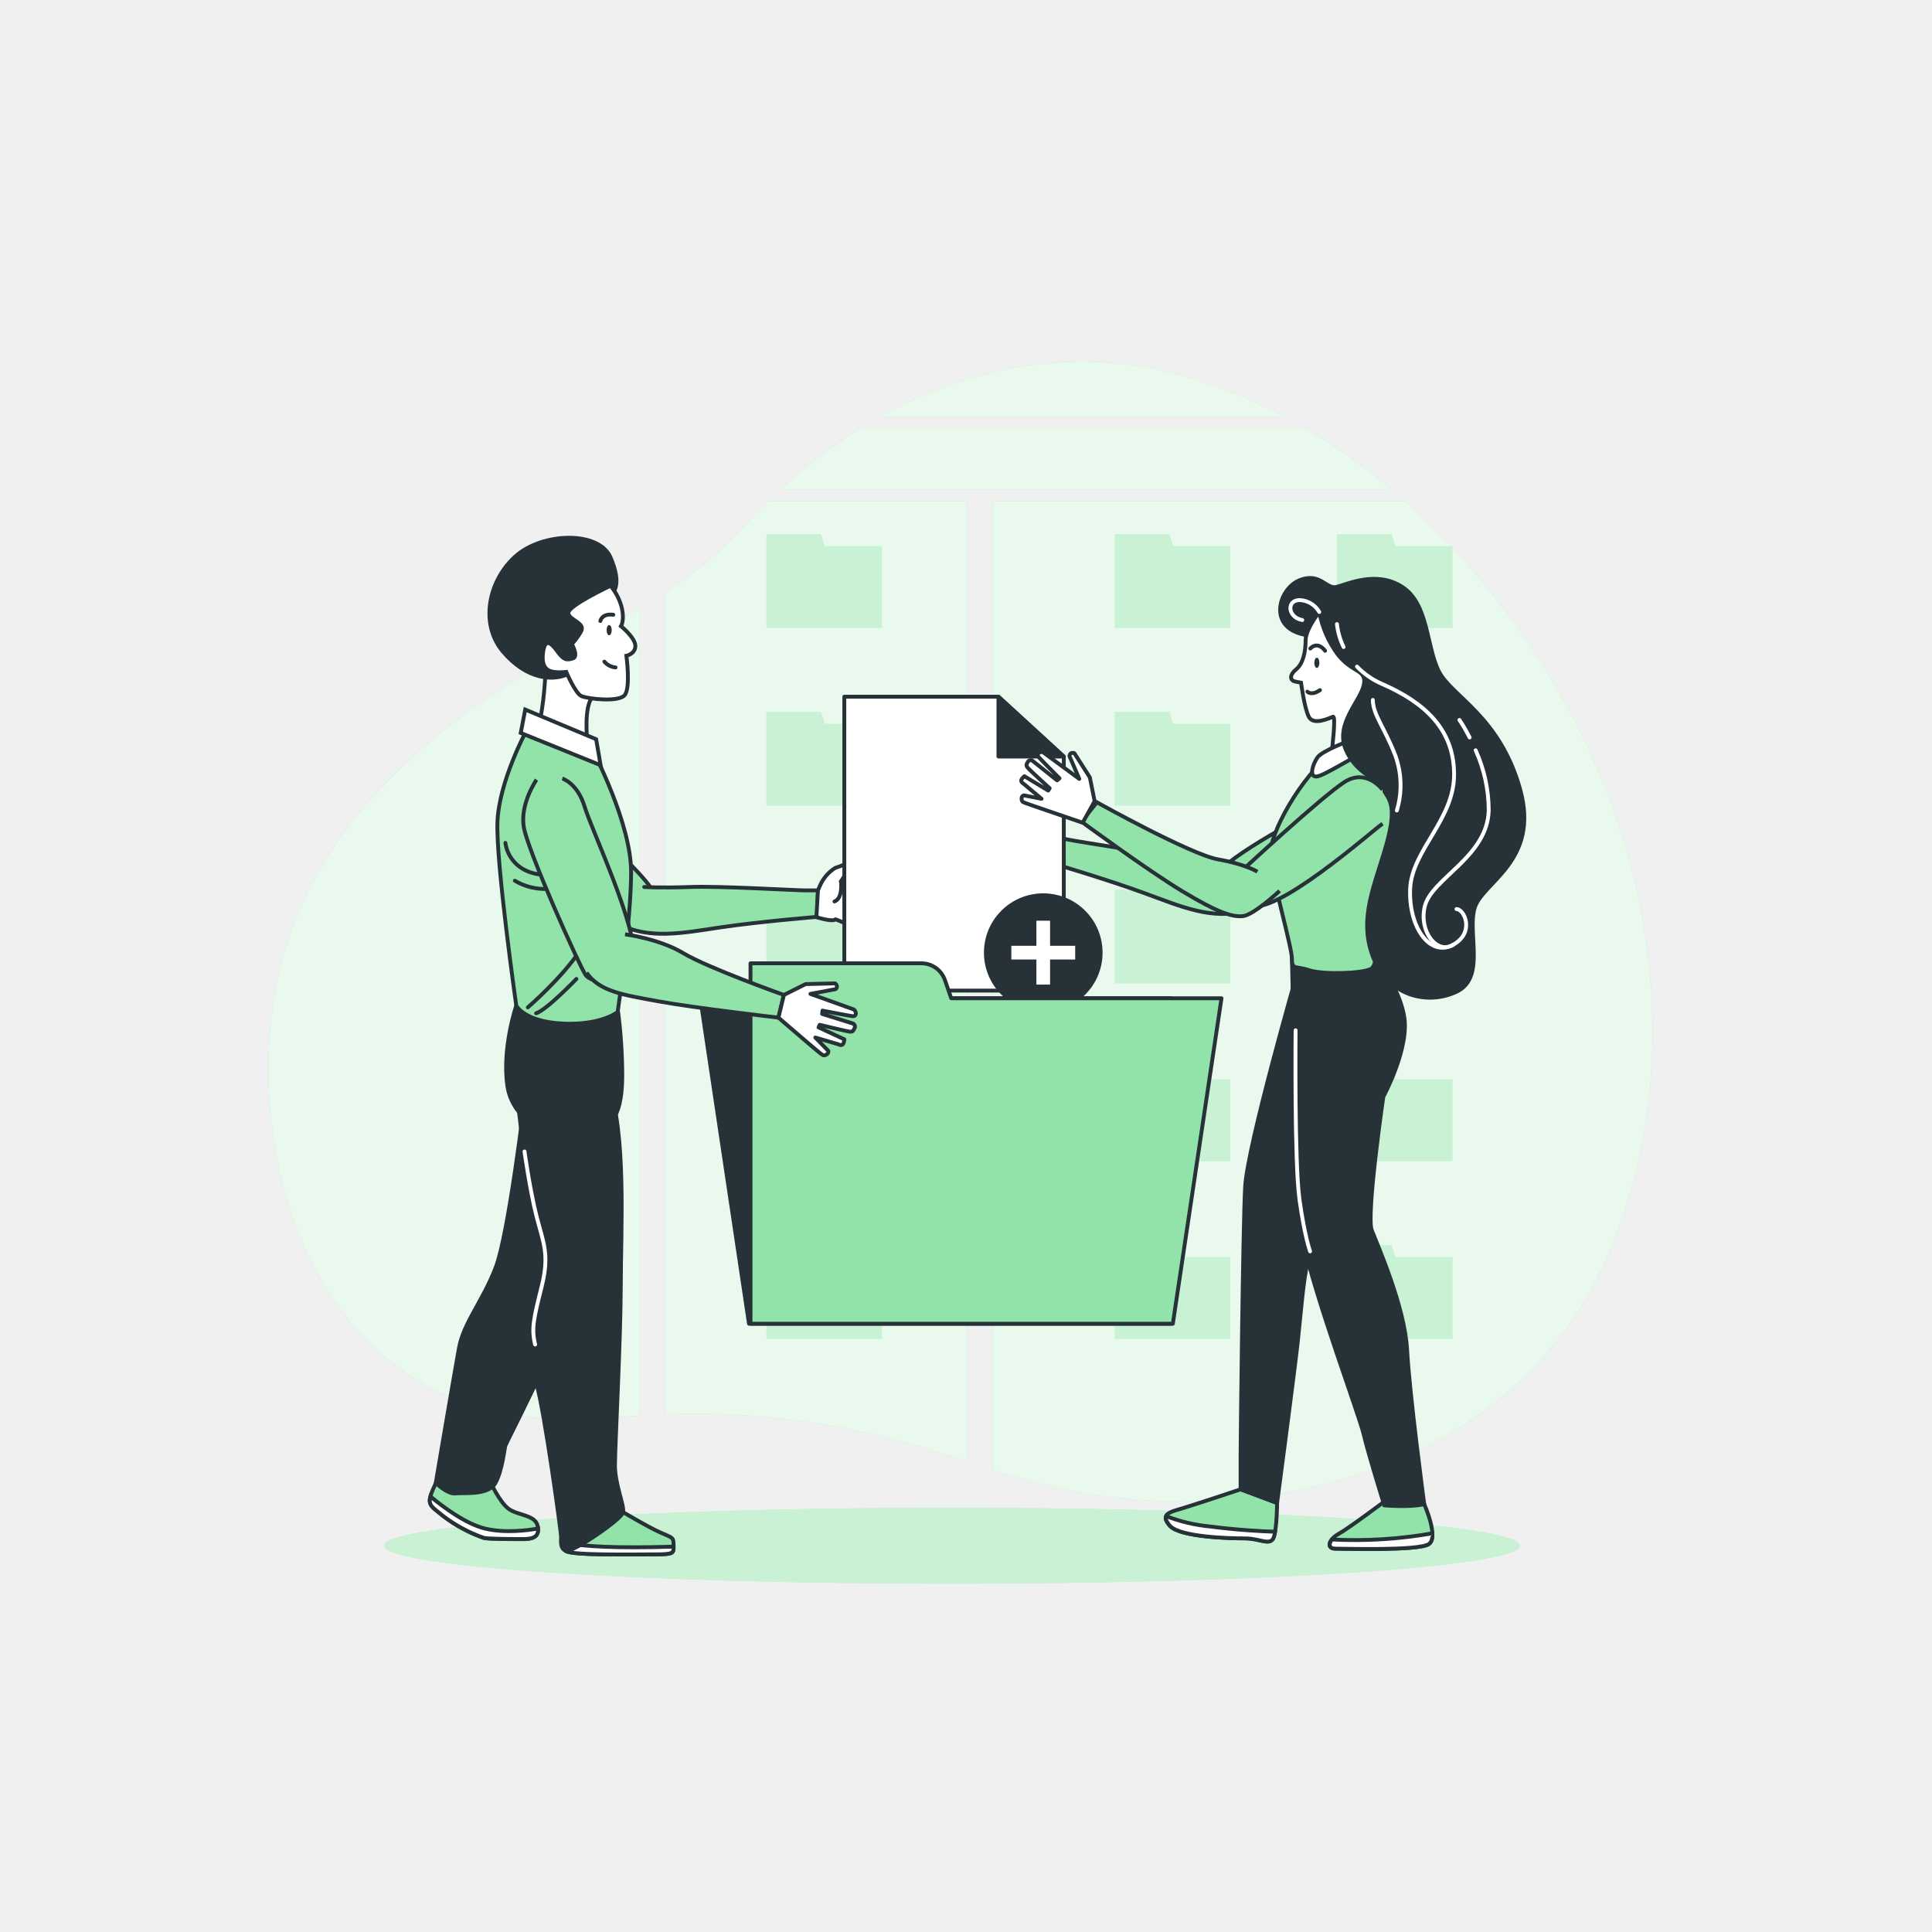
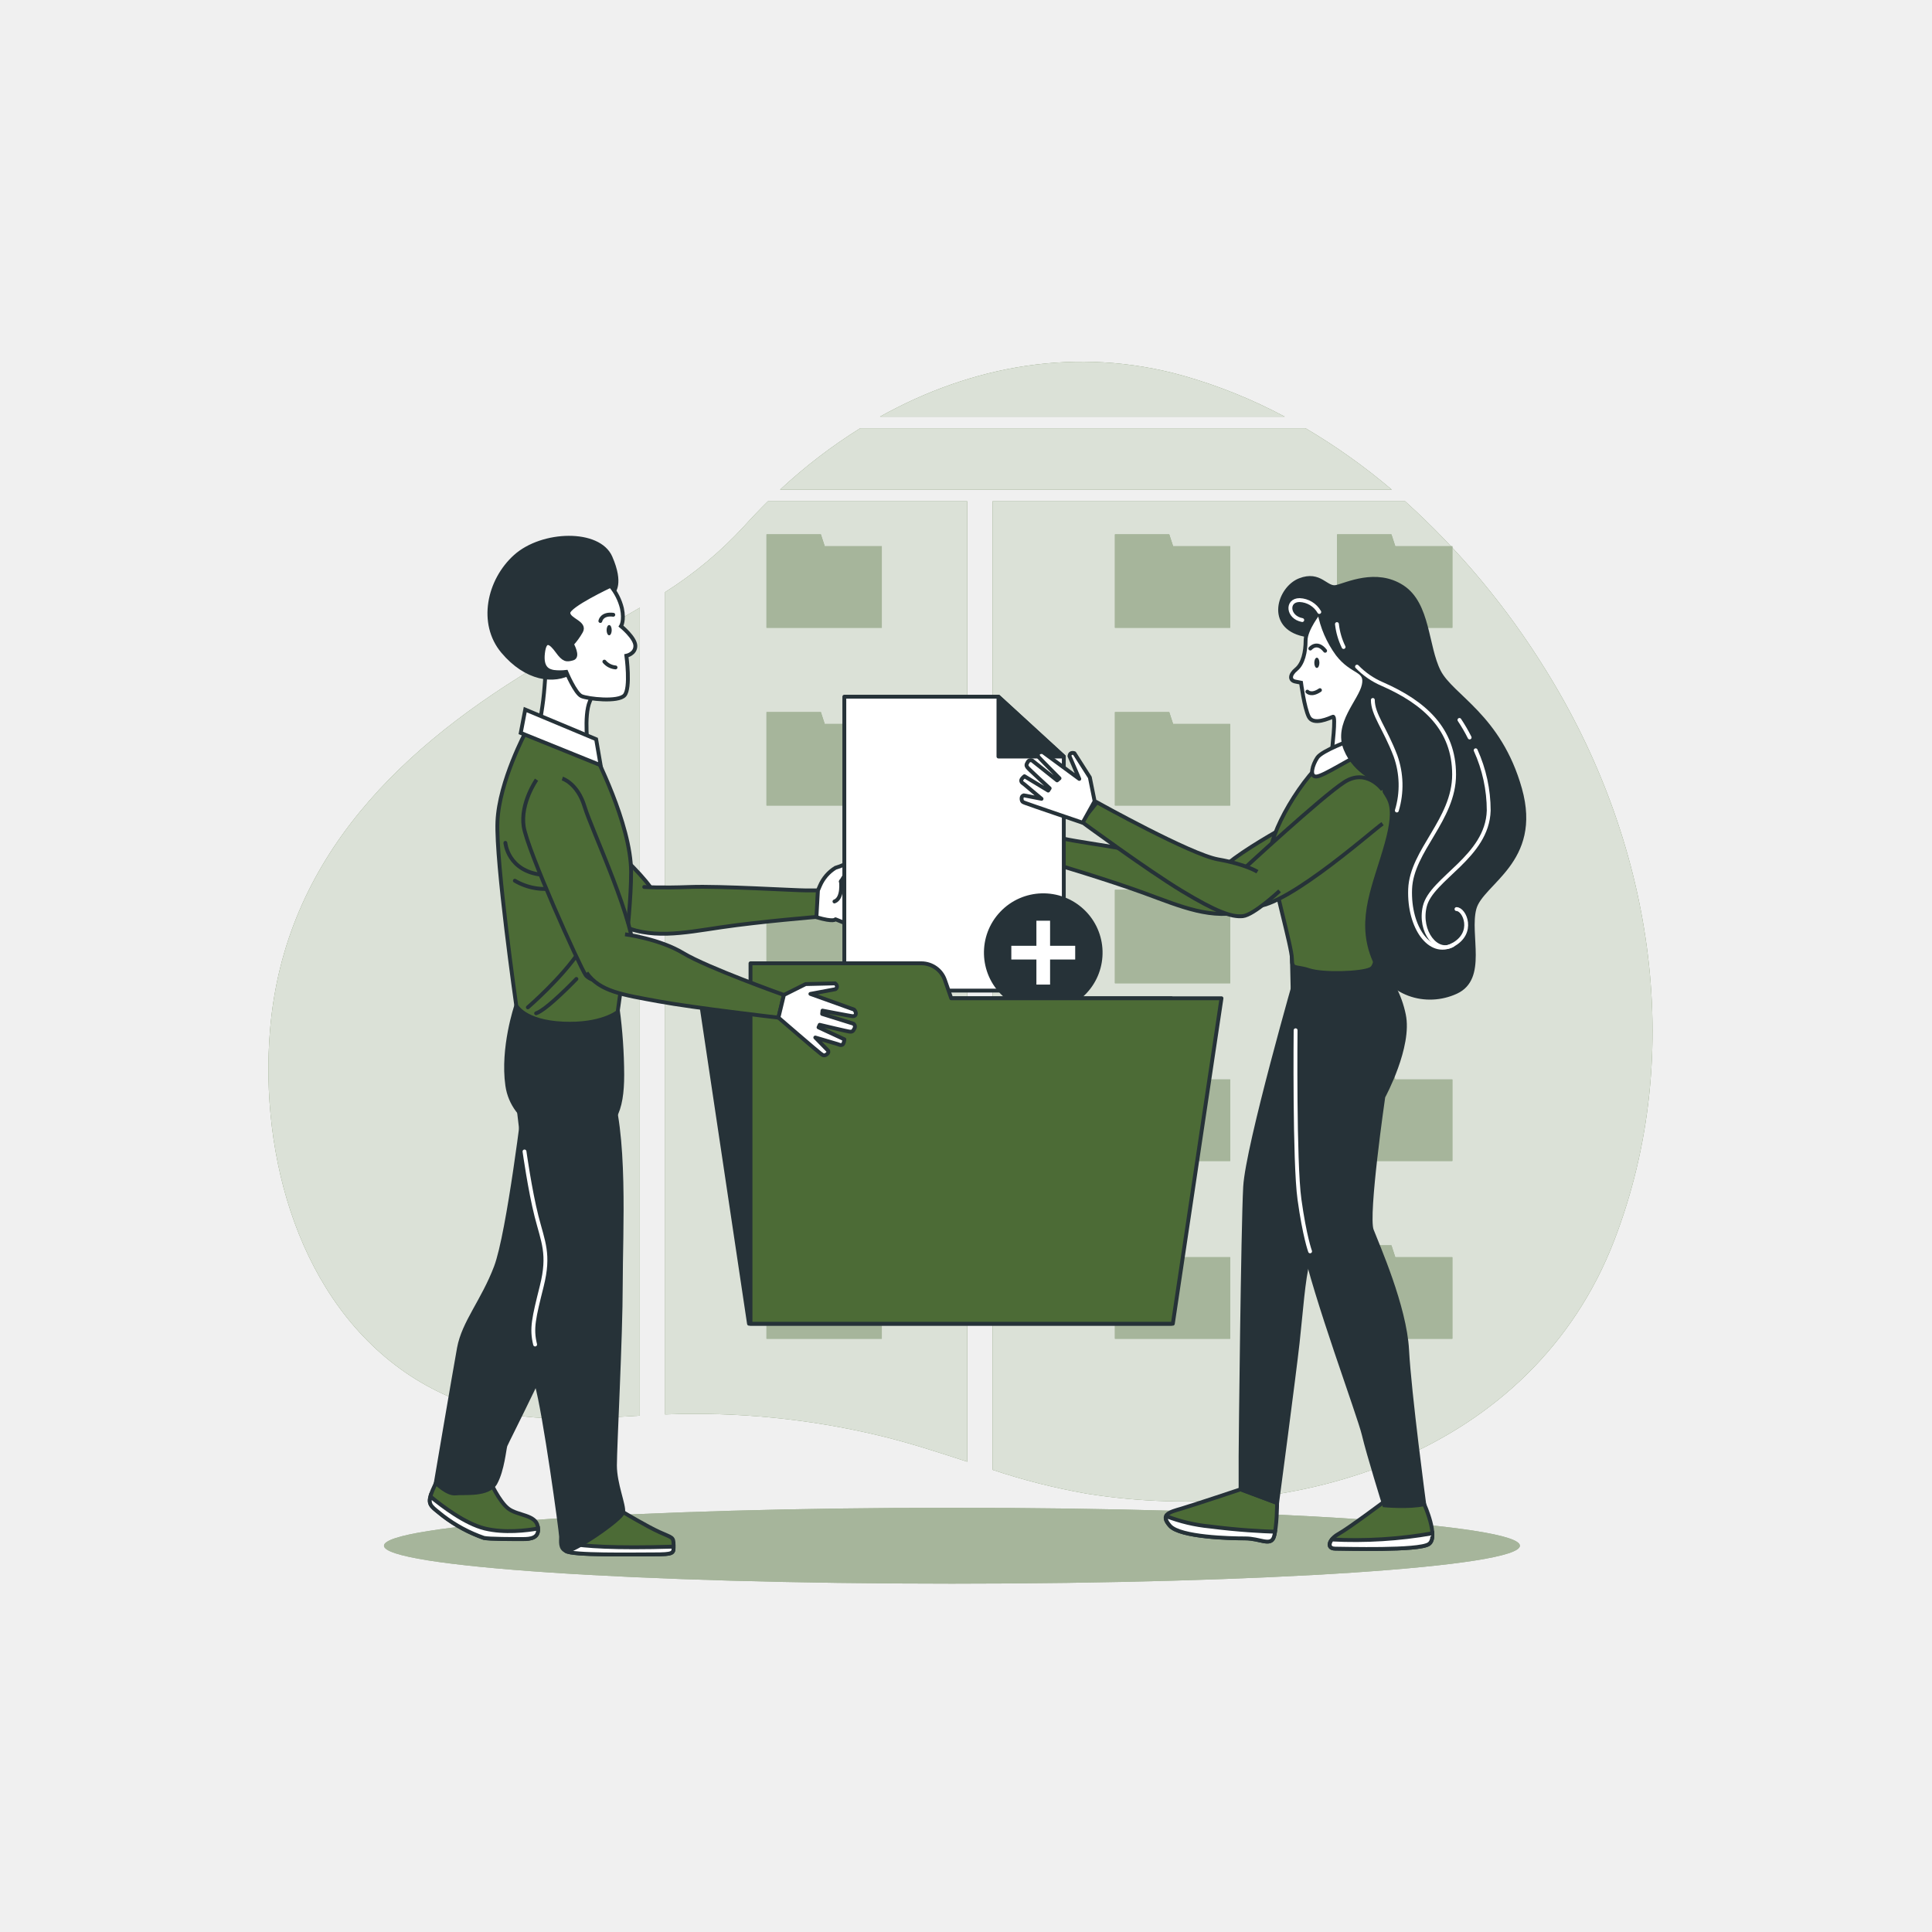
<svg xmlns="http://www.w3.org/2000/svg" viewBox="0 0 500 500">
  <g id="freepik--background-simple--inject-10">
-     <path d="M165.58,157.27c-8,4.74-16.23,9-24.29,13.76-37.11,21.72-67.65,50.84-71.4,95.45-2.74,32.66,7.55,70.66,36.28,89.56a66.57,66.57,0,0,0,23.32,9.57c11.72,2.39,24.13,1.45,36.09.76Z" style="fill:#92E3A9" />
-     <path d="M337.85,110.82H222.64a136.14,136.14,0,0,0-20.77,15.92H360.21A158.67,158.67,0,0,0,337.85,110.82Z" style="fill:#92E3A9" />
-     <path d="M332.46,107.82a132.19,132.19,0,0,0-26.25-10.59c-27.55-7.71-54.84-2.58-78.46,10.59Z" style="fill:#92E3A9" />
-     <path d="M400,173.34a201.26,201.26,0,0,0-36.35-43.6H256.87V380.39a167.92,167.92,0,0,0,24.42,6.18c54.44,8.72,115.35-10.67,136.47-65.54C436.69,271.86,427.28,217.12,400,173.34Z" style="fill:#92E3A9" />
-     <path d="M250.32,129.74H198.73q-3.19,3.15-6.22,6.5a101,101,0,0,1-20.38,17V366.05a204.43,204.43,0,0,1,55.5,5.5c7.69,1.84,15.19,4.3,22.69,6.74Z" style="fill:#92E3A9" />
+     <path d="M165.58,157.27c-8,4.74-16.23,9-24.29,13.76-37.11,21.72-67.65,50.84-71.4,95.45-2.74,32.66,7.55,70.66,36.28,89.56a66.57,66.57,0,0,0,23.32,9.57c11.72,2.39,24.13,1.45,36.09.76Z" style="fill:#4C6B36" />
+     <path d="M337.85,110.82H222.64a136.14,136.14,0,0,0-20.77,15.92H360.21A158.67,158.67,0,0,0,337.85,110.82Z" style="fill:#4C6B36" />
+     <path d="M332.46,107.82a132.19,132.19,0,0,0-26.25-10.59c-27.55-7.71-54.84-2.58-78.46,10.59Z" style="fill:#4C6B36" />
+     <path d="M400,173.34a201.26,201.26,0,0,0-36.35-43.6H256.87V380.39a167.92,167.92,0,0,0,24.42,6.18c54.44,8.72,115.35-10.67,136.47-65.54C436.69,271.86,427.28,217.12,400,173.34Z" style="fill:#4C6B36" />
+     <path d="M250.32,129.74H198.73q-3.19,3.15-6.22,6.5a101,101,0,0,1-20.38,17V366.05a204.43,204.43,0,0,1,55.5,5.5c7.69,1.84,15.19,4.3,22.69,6.74Z" style="fill:#4C6B36" />
    <g style="opacity:0.8">
      <path d="M165.58,157.27c-8,4.74-16.23,9-24.29,13.76-37.11,21.72-67.65,50.84-71.4,95.45-2.74,32.66,7.55,70.66,36.28,89.56a66.57,66.57,0,0,0,23.32,9.57c11.72,2.39,24.13,1.45,36.09.76Z" style="fill:#fff" />
      <path d="M337.85,110.82H222.64a136.14,136.14,0,0,0-20.77,15.92H360.21A158.67,158.67,0,0,0,337.85,110.82Z" style="fill:#fff" />
      <path d="M332.46,107.82a132.19,132.19,0,0,0-26.25-10.59c-27.55-7.71-54.84-2.58-78.46,10.59Z" style="fill:#fff" />
      <path d="M400,173.34a201.26,201.26,0,0,0-36.35-43.6H256.87V380.39a167.92,167.92,0,0,0,24.42,6.18c54.44,8.72,115.35-10.67,136.47-65.54C436.69,271.86,427.28,217.12,400,173.34Z" style="fill:#fff" />
      <path d="M250.32,129.74H198.73q-3.19,3.15-6.22,6.5a101,101,0,0,1-20.38,17V366.05a204.43,204.43,0,0,1,55.5,5.5c7.69,1.84,15.19,4.3,22.69,6.74Z" style="fill:#fff" />
    </g>
  </g>
  <g id="freepik--Shadow--inject-10">
-     <ellipse cx="246.36" cy="400.03" rx="146.99" ry="9.82" style="fill:#92E3A9" />
+     <ellipse cx="246.36" cy="400.03" rx="146.99" ry="9.82" style="fill:#4C6B36" />
    <ellipse cx="246.36" cy="400.03" rx="146.99" ry="9.82" style="fill:#fff;opacity:0.5" />
  </g>
  <g id="freepik--Folders--inject-10">
-     <polygon points="212.44 138.29 198.37 138.29 198.37 141.36 198.37 159.39 198.37 162.46 228.21 162.46 228.21 141.36 213.44 141.36 212.44 138.29" style="fill:#92E3A9" />
-     <polygon points="212.44 184.29 198.37 184.29 198.37 187.36 198.37 205.39 198.37 208.46 228.21 208.46 228.21 187.36 213.44 187.36 212.44 184.29" style="fill:#92E3A9" />
-     <polygon points="212.44 230.29 198.37 230.29 198.37 233.36 198.37 251.39 198.37 254.46 228.21 254.46 228.21 233.36 213.44 233.36 212.44 230.29" style="fill:#92E3A9" />
-     <polygon points="212.44 276.29 198.37 276.29 198.37 279.36 198.37 297.39 198.37 300.46 228.21 300.46 228.21 279.36 213.44 279.36 212.44 276.29" style="fill:#92E3A9" />
-     <polygon points="212.44 322.29 198.37 322.29 198.37 325.36 198.37 343.39 198.37 346.46 228.21 346.46 228.21 325.36 213.44 325.36 212.44 322.29" style="fill:#92E3A9" />
-     <polygon points="302.6 138.29 288.54 138.29 288.54 141.36 288.54 159.39 288.54 162.46 318.37 162.46 318.37 141.36 303.6 141.36 302.6 138.29" style="fill:#92E3A9" />
-     <polygon points="361.1 141.36 360.1 138.29 346.04 138.29 346.04 141.36 346.04 159.39 346.04 162.46 375.87 162.46 375.87 141.36 361.1 141.36" style="fill:#92E3A9" />
-     <polygon points="302.6 184.29 288.54 184.29 288.54 187.36 288.54 205.39 288.54 208.46 318.37 208.46 318.37 187.36 303.6 187.36 302.6 184.29" style="fill:#92E3A9" />
-     <polygon points="360.1 230.29 346.04 230.29 346.04 233.36 346.04 251.39 346.04 254.46 375.87 254.46 375.87 233.36 361.1 233.36 360.1 230.29" style="fill:#92E3A9" />
-     <polygon points="360.1 184.29 346.04 184.29 346.04 187.36 346.04 205.39 346.04 208.46 375.87 208.46 375.87 187.36 361.1 187.36 360.1 184.29" style="fill:#92E3A9" />
-     <polygon points="302.6 230.29 288.54 230.29 288.54 233.36 288.54 251.39 288.54 254.46 318.37 254.46 318.37 233.36 303.6 233.36 302.6 230.29" style="fill:#92E3A9" />
-     <polygon points="302.6 276.29 288.54 276.29 288.54 279.36 288.54 297.39 288.54 300.46 318.37 300.46 318.37 279.36 303.6 279.36 302.6 276.29" style="fill:#92E3A9" />
-     <polygon points="360.1 276.29 346.04 276.29 346.04 279.36 346.04 297.39 346.04 300.46 375.87 300.46 375.87 279.36 361.1 279.36 360.1 276.29" style="fill:#92E3A9" />
-     <polygon points="302.6 322.29 288.54 322.29 288.54 325.36 288.54 343.39 288.54 346.46 318.37 346.46 318.37 325.36 303.6 325.36 302.6 322.29" style="fill:#92E3A9" />
-     <polygon points="360.1 322.29 346.04 322.29 346.04 325.36 346.04 343.39 346.04 346.46 375.87 346.46 375.87 325.36 361.1 325.36 360.1 322.29" style="fill:#92E3A9" />
+     <polygon points="212.44 138.29 198.37 138.29 198.37 141.36 198.37 159.39 198.37 162.46 228.21 162.46 228.21 141.36 213.44 141.36 212.44 138.29" style="fill:#4C6B36" />
+     <polygon points="212.44 184.29 198.37 184.29 198.37 187.36 198.37 205.39 198.37 208.46 228.21 208.46 228.21 187.36 213.44 187.36 212.44 184.29" style="fill:#4C6B36" />
+     <polygon points="212.44 230.29 198.37 230.29 198.37 233.36 198.37 251.39 198.37 254.46 228.21 254.46 228.21 233.36 213.44 233.36 212.44 230.29" style="fill:#4C6B36" />
+     <polygon points="212.44 276.29 198.37 276.29 198.37 279.36 198.37 297.39 198.37 300.46 228.21 300.46 228.21 279.36 213.44 279.36 212.44 276.29" style="fill:#4C6B36" />
+     <polygon points="212.44 322.29 198.37 322.29 198.37 325.36 198.37 343.39 198.37 346.46 228.21 346.46 228.21 325.36 213.44 325.36 212.44 322.29" style="fill:#4C6B36" />
+     <polygon points="302.6 138.29 288.54 138.29 288.54 141.36 288.54 159.39 288.54 162.46 318.37 162.46 318.37 141.36 303.6 141.36 302.6 138.29" style="fill:#4C6B36" />
+     <polygon points="361.1 141.36 360.1 138.29 346.04 138.29 346.04 141.36 346.04 159.39 346.04 162.46 375.87 162.46 375.87 141.36 361.1 141.36" style="fill:#4C6B36" />
+     <polygon points="302.6 184.29 288.54 184.29 288.54 187.36 288.54 205.39 288.54 208.46 318.37 208.46 318.37 187.36 303.6 187.36 302.6 184.29" style="fill:#4C6B36" />
+     <polygon points="360.1 230.29 346.04 230.29 346.04 233.36 346.04 251.39 346.04 254.46 375.87 254.46 375.87 233.36 361.1 233.36 360.1 230.29" style="fill:#4C6B36" />
+     <polygon points="360.1 184.29 346.04 184.29 346.04 187.36 346.04 205.39 346.04 208.46 375.87 208.46 375.87 187.36 361.1 187.36 360.1 184.29" style="fill:#4C6B36" />
+     <polygon points="302.6 230.29 288.54 230.29 288.54 233.36 288.54 251.39 288.54 254.46 318.37 254.46 318.37 233.36 303.6 233.36 302.6 230.29" style="fill:#4C6B36" />
+     <polygon points="302.6 276.29 288.54 276.29 288.54 279.36 288.54 297.39 288.54 300.46 318.37 300.46 318.37 279.36 303.6 279.36 302.6 276.29" style="fill:#4C6B36" />
+     <polygon points="360.1 276.29 346.04 276.29 346.04 279.36 346.04 297.39 346.04 300.46 375.87 300.46 375.87 279.36 361.1 279.36 360.1 276.29" style="fill:#4C6B36" />
+     <polygon points="302.6 322.29 288.54 322.29 288.54 325.36 288.54 343.39 288.54 346.46 318.37 346.46 318.37 325.36 303.6 325.36 302.6 322.29" style="fill:#4C6B36" />
+     <polygon points="360.1 322.29 346.04 322.29 346.04 325.36 346.04 343.39 346.04 346.46 375.87 346.46 375.87 325.36 361.1 325.36 360.1 322.29" style="fill:#4C6B36" />
    <g style="opacity:0.5">
      <polygon points="212.44 138.29 198.37 138.29 198.37 141.36 198.37 159.39 198.37 162.46 228.21 162.46 228.21 141.36 213.44 141.36 212.44 138.29" style="fill:#fff" />
      <polygon points="212.44 184.29 198.37 184.29 198.37 187.36 198.37 205.39 198.37 208.46 228.21 208.46 228.21 187.36 213.44 187.36 212.44 184.29" style="fill:#fff" />
      <polygon points="212.44 230.29 198.37 230.29 198.37 233.36 198.37 251.39 198.37 254.46 228.21 254.46 228.21 233.36 213.44 233.36 212.44 230.29" style="fill:#fff" />
      <polygon points="212.44 276.29 198.37 276.29 198.37 279.36 198.37 297.39 198.37 300.46 228.21 300.46 228.21 279.36 213.44 279.36 212.44 276.29" style="fill:#fff" />
      <polygon points="212.44 322.29 198.37 322.29 198.37 325.36 198.37 343.39 198.37 346.46 228.21 346.46 228.21 325.36 213.44 325.36 212.44 322.29" style="fill:#fff" />
      <polygon points="302.6 138.29 288.54 138.29 288.54 141.36 288.54 159.39 288.54 162.46 318.37 162.46 318.37 141.36 303.6 141.36 302.6 138.29" style="fill:#fff" />
      <polygon points="361.1 141.36 360.1 138.29 346.04 138.29 346.04 141.36 346.04 159.39 346.04 162.46 375.87 162.46 375.87 141.36 361.1 141.36" style="fill:#fff" />
      <polygon points="302.6 184.29 288.54 184.29 288.54 187.36 288.54 205.39 288.54 208.46 318.37 208.46 318.37 187.36 303.6 187.36 302.6 184.29" style="fill:#fff" />
      <polygon points="360.1 230.29 346.04 230.29 346.04 233.36 346.04 251.39 346.04 254.46 375.87 254.46 375.87 233.36 361.1 233.36 360.1 230.29" style="fill:#fff" />
      <polygon points="360.1 184.29 346.04 184.29 346.04 187.36 346.04 205.39 346.04 208.46 375.87 208.46 375.87 187.36 361.1 187.36 360.1 184.29" style="fill:#fff" />
      <polygon points="302.6 230.29 288.54 230.29 288.54 233.36 288.54 251.39 288.54 254.46 318.37 254.46 318.37 233.36 303.6 233.36 302.6 230.29" style="fill:#fff" />
      <polygon points="302.6 276.29 288.54 276.29 288.54 279.36 288.54 297.39 288.54 300.46 318.37 300.46 318.37 279.36 303.6 279.36 302.6 276.29" style="fill:#fff" />
      <polygon points="360.1 276.29 346.04 276.29 346.04 279.36 346.04 297.39 346.04 300.46 375.87 300.46 375.87 279.36 361.1 279.36 360.1 276.29" style="fill:#fff" />
      <polygon points="302.6 322.29 288.54 322.29 288.54 325.36 288.54 343.39 288.54 346.46 318.37 346.46 318.37 325.36 303.6 325.36 302.6 322.29" style="fill:#fff" />
      <polygon points="360.1 322.29 346.04 322.29 346.04 325.36 346.04 343.39 346.04 346.46 375.87 346.46 375.87 325.36 361.1 325.36 360.1 322.29" style="fill:#fff" />
    </g>
  </g>
  <g id="freepik--Characters--inject-10">
-     <path d="M133.47,207.05s-.9,6.17,2.08,10.39,24.72,21.9,26.66,22.92,10.28-1.16,7.76-7.9-20.83-21-24.5-24.86-7.09-3.3-7.09-3.3" style="fill:#92E3A9;stroke:#263238;stroke-miterlimit:10" />
-     <path d="M166.72,229.55s4.17.29,11.91,0,27.1.89,30.08.89h3l-.29,6.85s-14.6,1.19-24.72,2.68-18.46,3.28-26.8-.89" style="fill:#92E3A9;stroke:#263238;stroke-linecap:round;stroke-linejoin:round" />
+     <path d="M133.47,207.05s-.9,6.17,2.08,10.39,24.72,21.9,26.66,22.92,10.28-1.16,7.76-7.9-20.83-21-24.5-24.86-7.09-3.3-7.09-3.3" style="fill:#4C6B36;stroke:#263238;stroke-miterlimit:10" />
+     <path d="M166.72,229.55s4.17.29,11.91,0,27.1.89,30.08.89h3l-.29,6.85s-14.6,1.19-24.72,2.68-18.46,3.28-26.8-.89" style="fill:#4C6B36;stroke:#263238;stroke-linecap:round;stroke-linejoin:round" />
    <path d="M211.68,230.44l.52-1.21a10.14,10.14,0,0,1,4-4.64h0a17.76,17.76,0,0,0,4.45-2l.25-.15s1.86.54.77,2a2.89,2.89,0,0,1-2.56,1.32l-1.49,2.38,10.25.83s1.48.59.29,1.48-7,.67-7,.67l7.39,1.3s.84.84.48,1.55-8.11-.24-8.11-.24l6.56,1.79a1.5,1.5,0,0,1,.47,1.79c-.23.6-1.66.36-2.26.12s-4.89-.95-4.89-.95l4.77,2.62a1.76,1.76,0,0,1-1,1.31,4,4,0,0,1-2.15,0l-6.2-2.5s-.33.83-4.93-.54Z" style="fill:#fff;stroke:#263238;stroke-linecap:round;stroke-linejoin:round" />
    <path d="M217.64,228.06s.59,4.4-1.68,5.24" style="fill:#fff;stroke:#263238;stroke-linecap:round;stroke-linejoin:round" />
-     <path d="M355,209.75s-.38,6.22-4.16,9.75-28.66,16.39-30.77,17-9.83-3.23-6-9.31,24.68-16.3,29.06-19.35,7.61-1.79,7.61-1.79" style="fill:#92E3A9;stroke:#263238;stroke-miterlimit:10" />
-     <path d="M317.82,225s-4.14-.56-11.66-2.43-26.71-4.65-29.63-5.26l-2.91-.61-1.11,6.77s14,4.14,23.65,7.67,17.41,7,26.42,4.59" style="fill:#92E3A9;stroke:#263238;stroke-linecap:round;stroke-linejoin:round" />
+     <path d="M355,209.75s-.38,6.22-4.16,9.75-28.66,16.39-30.77,17-9.83-3.23-6-9.31,24.68-16.3,29.06-19.35,7.61-1.79,7.61-1.79" style="fill:#4C6B36;stroke:#263238;stroke-miterlimit:10" />
+     <path d="M317.82,225s-4.14-.56-11.66-2.43-26.71-4.65-29.63-5.26l-2.91-.61-1.11,6.77s14,4.14,23.65,7.67,17.41,7,26.42,4.59" style="fill:#4C6B36;stroke:#263238;stroke-linecap:round;stroke-linejoin:round" />
    <path d="M273.62,216.69l-.26-1.29a10.15,10.15,0,0,0-3-5.36h0a18.11,18.11,0,0,1-3.95-2.9l-.2-.2s-1.94.15-1.15,1.76a2.86,2.86,0,0,0,2.23,1.81l1,2.64-10.2-1.28s-1.58.28-.59,1.39,6.69,2.07,6.69,2.07l-7.5-.22s-1,.64-.79,1.42,8,1.42,8,1.42l-6.78.41a1.51,1.51,0,0,0-.84,1.65c.12.64,1.57.69,2.2.58s5,.07,5,.07l-5.21,1.59a1.78,1.78,0,0,0,.67,1.48,4,4,0,0,0,2.1.44l6.58-1.19s.16.88,4.94.48Z" style="fill:#fff;stroke:#263238;stroke-linecap:round;stroke-linejoin:round" />
    <path d="M268.27,213.15s-1.47,4.19.57,5.47" style="fill:#fff;stroke:#263238;stroke-linecap:round;stroke-linejoin:round" />
    <polygon points="275.31 256.37 218.51 256.37 218.51 180.3 258.4 180.3 275.31 195.79 275.31 256.37" style="fill:#fff;stroke:#263238;stroke-linecap:round;stroke-linejoin:round" />
    <polygon points="258.4 180.3 258.4 195.79 275.31 195.79 258.4 180.3" style="fill:#263238;stroke:#263238;stroke-linecap:round;stroke-linejoin:round" />
    <circle cx="269.99" cy="246.55" r="15.35" transform="translate(-94.64 273.44) rotate(-46.62)" style="fill:#263238" />
    <polygon points="278.26 244.77 271.76 244.77 271.76 238.28 268.22 238.28 268.22 244.77 261.73 244.77 261.73 248.32 268.22 248.32 268.22 254.81 271.76 254.81 271.76 248.32 278.26 248.32 278.26 244.77" style="fill:#fff" />
    <polygon points="303.13 342.58 193.84 342.58 181.24 258.35 303.13 258.35 303.13 342.58" style="fill:#263238;stroke:#263238;stroke-linecap:round;stroke-linejoin:round" />
-     <path d="M246.18,258.35l-1.64-4.72a6.45,6.45,0,0,0-6.09-4.33H194.23v93.28h109.3l12.59-84.23Z" style="fill:#92E3A9;stroke:#263238;stroke-linecap:round;stroke-linejoin:round" />
-     <path d="M126.74,383.18s2.43,5.45,4.85,7.27,7,1.52,7.58,4.55-1.82,3.33-3.94,3.33-8.79,0-10-.3a37.92,37.92,0,0,1-10.61-5.76c-3.63-3-4.54-2.73-1.81-8.49S126.74,383.18,126.74,383.18Z" style="fill:#92E3A9;stroke:#263238;stroke-miterlimit:10" />
+     <path d="M246.18,258.35l-1.64-4.72a6.45,6.45,0,0,0-6.09-4.33H194.23v93.28h109.3l12.59-84.23Z" style="fill:#4C6B36;stroke:#263238;stroke-linecap:round;stroke-linejoin:round" />
+     <path d="M126.74,383.18s2.43,5.45,4.85,7.27,7,1.52,7.58,4.55-1.82,3.33-3.94,3.33-8.79,0-10-.3a37.92,37.92,0,0,1-10.61-5.76c-3.63-3-4.54-2.73-1.81-8.49S126.74,383.18,126.74,383.18Z" style="fill:#4C6B36;stroke:#263238;stroke-miterlimit:10" />
    <path d="M139.25,395.58c-2.94.52-8.7,1.23-13.77,0s-11.06-5.79-14.09-8.29c-.63,2.36.56,2.79,3.23,5A37.92,37.92,0,0,0,125.23,398c1.21.3,7.88.3,10,.3S139.44,398.06,139.25,395.58Z" style="fill:#fff;stroke:#263238;stroke-miterlimit:10" />
    <path d="M135.83,284.2s-4.16,34.9-7.49,43.69-8.35,14.35-9.56,21-6,34.88-6,34.88,3,3,5.15,2.73,8.48.61,10.3-2.73,2.27-8.74,2.57-9.65,13-25.48,16.07-35.18,12.79-49.76,12.49-54.61" style="fill:#263238;stroke:#263238;stroke-miterlimit:10" />
    <path d="M133.61,260.26s-3.71,10.91-2.32,20.66,12.31,14.63,20,13.23,9.75-6.73,9.75-16A132.54,132.54,0,0,0,159.85,261,39.63,39.63,0,0,1,133.61,260.26Z" style="fill:#263238;stroke:#263238;stroke-miterlimit:10" />
-     <path d="M136.17,189.22s-7,13-7.43,23.44,4.87,47.6,4.87,47.6,2.09,4.18,12.08,4.64,14.16-3,14.16-3,3.48-23.68,3.48-36.22-9.75-31.11-9.75-31.11Z" style="fill:#92E3A9;stroke:#263238;stroke-miterlimit:10" />
+     <path d="M136.17,189.22s-7,13-7.43,23.44,4.87,47.6,4.87,47.6,2.09,4.18,12.08,4.64,14.16-3,14.16-3,3.48-23.68,3.48-36.22-9.75-31.11-9.75-31.11Z" style="fill:#4C6B36;stroke:#263238;stroke-miterlimit:10" />
    <path d="M130.79,218.13s.61,7.35,9.5,8.27" style="fill:none;stroke:#263238;stroke-linecap:round;stroke-linejoin:round" />
    <path d="M133.24,227.93A15.35,15.35,0,0,0,144,229.77" style="fill:none;stroke:#263238;stroke-linecap:round;stroke-linejoin:round" />
    <path d="M136.61,260.7s8.88-7.65,13.48-14.7" style="fill:none;stroke:#263238;stroke-linecap:round;stroke-linejoin:round" />
    <path d="M149.17,253.35s-7.66,8-10.42,8.89" style="fill:none;stroke:#263238;stroke-linecap:round;stroke-linejoin:round" />
    <path d="M141.27,172s-.23,6.5-.92,10.91-.93,6.27-.93,6.27l12.77,4.87s-1.17-8.82.46-12.54a22.69,22.69,0,0,0,1.86-6.26s-4.18-10.22-8.59-10.92S141.27,172,141.27,172Z" style="fill:#fff;stroke:#263238;stroke-miterlimit:10" />
    <path d="M158.69,153.23s2.32-2.09-.7-9-17.64-6.5-24.61-.24-9.29,17.42-3.25,24.61,13.23,8.13,17.88,5.34,5.1-8.12,5.1-10.21-1.62-7.2.7-8.59A16.22,16.22,0,0,1,158.69,153.23Z" style="fill:#263238;stroke:#263238;stroke-miterlimit:10" />
    <polygon points="134.77 189.68 155.44 198.04 154.28 191.31 135.93 183.64 134.77 189.68" style="fill:#fff;stroke:#263238;stroke-miterlimit:10" />
-     <path d="M161.29,391.36s6.06,3.64,9.39,5.15,3.64,1.21,3.64,3.33.3,2.43-5.16,2.43-21.21.3-22.72-.91S159.17,390.45,161.29,391.36Z" style="fill:#92E3A9;stroke:#263238;stroke-miterlimit:10" />
+     <path d="M161.29,391.36s6.06,3.64,9.39,5.15,3.64,1.21,3.64,3.33.3,2.43-5.16,2.43-21.21.3-22.72-.91S159.17,390.45,161.29,391.36Z" style="fill:#4C6B36;stroke:#263238;stroke-miterlimit:10" />
    <path d="M169.16,402.27c5.11,0,5.17-.27,5.16-2-15.53.47-23.1-.12-26.78-.8-1,.93-1.45,1.65-1.1,1.93C148,402.57,163.71,402.27,169.16,402.27Z" style="fill:#fff;stroke:#263238;stroke-miterlimit:10" />
    <path d="M158,151.6s-10.91,5.11-10.91,7,4.64,2.55,3.25,4.88A18.32,18.32,0,0,1,148,166.7s1.85,3.25.23,3.71-2.32.46-4-1.86-3.25-3.48-3.71.47,1.39,4.64,2.78,4.87a13.76,13.76,0,0,0,3.25,0s2.33,5.57,3.95,6.27,9.52,1.63,11.14-.23.47-10.22.47-10.22,2.32-.46,2.32-2.55-3.71-5.11-3.71-5.11.92-1.39.23-4.64A14.3,14.3,0,0,0,158,151.6Z" style="fill:#fff;stroke:#263238;stroke-miterlimit:10" />
    <path d="M158.31,163.08c0,.73-.29,1.33-.66,1.33s-.66-.6-.66-1.33.29-1.32.66-1.32S158.31,162.35,158.31,163.08Z" style="fill:#263238" />
    <path d="M155.37,160.71s.34-2,3.35-1.61" style="fill:none;stroke:#263238;stroke-linecap:round;stroke-linejoin:round" />
    <path d="M159.3,172.73a4.26,4.26,0,0,1-2.89-1.5" style="fill:none;stroke:#263238;stroke-linecap:round;stroke-linejoin:round" />
    <path d="M134,284.8s2.12,20.91,4.84,30,2.73,13,1.82,20.91-3.94,15.15-1.82,22.42,6.37,38.38,6.37,39.59-.31,3,1.21,3.64,14.54-8.18,14.85-10-2.12-7.27-2.12-12.12,1.51-33.23,1.51-46.86,1.52-39.7-3.33-51.82" style="fill:#263238;stroke:#263238;stroke-miterlimit:10" />
    <path d="M135.74,298s1.43,10.17,3.12,16.8,3.42,9.74,1.36,18-2.76,11-1.73,15.16" style="fill:none;stroke:#fff;stroke-linecap:round;stroke-linejoin:round" />
-     <path d="M321.06,385.44s-12.4,4.14-15.35,5-5.61,1.48-2.95,4.43,15.65,3.25,19.48,3.25,6.5,2.06,7.38-.3.89-8.86.89-8.86Z" style="fill:#92E3A9;stroke:#263238;stroke-miterlimit:10" />
+     <path d="M321.06,385.44s-12.4,4.14-15.35,5-5.61,1.48-2.95,4.43,15.65,3.25,19.48,3.25,6.5,2.06,7.38-.3.89-8.86.89-8.86Z" style="fill:#4C6B36;stroke:#263238;stroke-miterlimit:10" />
    <path d="M330,396.41c-3.3-.1-9.53-.41-16.9-1.36a42.46,42.46,0,0,1-11.3-2.68c-.27.59,0,1.38,1,2.52,2.66,2.95,15.65,3.25,19.48,3.25s6.5,2.06,7.38-.3A8,8,0,0,0,330,396.41Z" style="fill:#fff;stroke:#263238;stroke-miterlimit:10" />
-     <path d="M358.55,388.39s-9.45,7.09-12.1,8.56-3.25,3.84-.89,3.84,21.55.59,24.21-1.18-1.18-10.33-1.18-10.33S361.5,388.39,358.55,388.39Z" style="fill:#92E3A9;stroke:#263238;stroke-miterlimit:10" />
+     <path d="M358.55,388.39s-9.45,7.09-12.1,8.56-3.25,3.84-.89,3.84,21.55.59,24.21-1.18-1.18-10.33-1.18-10.33S361.5,388.39,358.55,388.39Z" style="fill:#4C6B36;stroke:#263238;stroke-miterlimit:10" />
    <path d="M369.77,399.61c.75-.5,1-1.55.92-2.79a115.76,115.76,0,0,1-26,1.6c-.94,1.21-.75,2.37.91,2.37C347.92,400.79,367.11,401.38,369.77,399.61Z" style="fill:#fff;stroke:#263238;stroke-miterlimit:10" />
    <path d="M335.82,251.37s-13,45.16-13.58,55.79-1.18,67.07-1.18,69.72v8.56l9.45,3.54s4.43-33.41,5.31-41.38,1.48-16.83,2.66-21,3.54-21,4.43-24.5,2.95-18.3,2.36-35.13S337.89,247.23,335.82,251.37Z" style="fill:#263238;stroke:#263238;stroke-miterlimit:10" />
    <path d="M334.35,248.12s.29,13.28.59,26.27-.59,32.77,2.36,46.94,14.46,44.93,15.64,49.94,5.32,18.31,5.32,18.31,6.49.59,10.33-.3c0,0-3.84-28.69-4.43-39.91s-7.68-27.16-9.15-31S358,283.84,358,283.84s7.08-13,5.31-21.26a26.75,26.75,0,0,0-6.79-13S338.77,252,334.35,248.12Z" style="fill:#263238;stroke:#263238;stroke-miterlimit:10" />
    <path d="M335.3,266.63s-.34,34.12,1,43.77,2.75,13.45,2.75,13.45" style="fill:none;stroke:#fff;stroke-linecap:round;stroke-linejoin:round" />
-     <path d="M355.89,192s-3.54-2.65-11.21,3-16.53,20.95-15.94,26.86,5.61,23.32,5.61,26.27.88,1.77,4.42,2.95,13.58.89,15.94-.29,1.18-8.86,1.77-15.35,4.43-19.19,4.14-28.34S357.07,193.21,355.89,192Z" style="fill:#92E3A9;stroke:#263238;stroke-miterlimit:10" />
+     <path d="M355.89,192s-3.54-2.65-11.21,3-16.53,20.95-15.94,26.86,5.61,23.32,5.61,26.27.88,1.77,4.42,2.95,13.58.89,15.94-.29,1.18-8.86,1.77-15.35,4.43-19.19,4.14-28.34S357.07,193.21,355.89,192Z" style="fill:#4C6B36;stroke:#263238;stroke-miterlimit:10" />
    <path d="M341.43,158.38s-3.54,4.43-3.54,7.38-.66,6-2.43,7.45-1.71,2.88-.23,3.18l1.48.29s.83,6.44,2,8.81,5.37.34,6.25,0-.29,8.56-.29,9.45,8.85-.3,10-.3.59-10.63,1.77-13.87,5-7.38.3-14.47S344.09,153.36,341.43,158.38Z" style="fill:#fff;stroke:#263238;stroke-miterlimit:10" />
    <path d="M340.14,171.54c0,.73.29,1.32.66,1.32s.66-.59.66-1.32-.29-1.33-.66-1.33S340.14,170.81,340.14,171.54Z" style="fill:#263238" />
    <path d="M338.34,179s1,1.15,3.26-.39" style="fill:none;stroke:#263238;stroke-linecap:round;stroke-linejoin:round" />
    <path d="M339.11,167.84s1.72-2.11,3.83.58" style="fill:none;stroke:#263238;stroke-linecap:round;stroke-linejoin:round" />
    <path d="M349.81,191.48s-7.66,2.75-8.89,4.59-2.14,4.9-.3,4.9,9.79-5.35,11.94-5.82S352.56,188.72,349.81,191.48Z" style="fill:#fff;stroke:#263238;stroke-miterlimit:10" />
    <path d="M341.43,158.38a26.67,26.67,0,0,0,4.72,10.92c3.84,5,7.68,3.84,6.79,8s-7.38,10-4.72,16.54,8.56,7.67,9.74,10.33,3.84,3.54.89,14.17-7.38,19.18-3.55,29.22,13.88,12.69,21.55,9.15,2.95-14.76,4.73-21.55,17.12-12.1,11.8-31-17.71-23.91-21-30.41-2.65-17.41-9.44-21.84-14.47-.59-17.12,0-4.14-3.84-9.45-1.77-8.48,12,1,14.08A20.07,20.07,0,0,1,341.43,158.38Z" style="fill:#263238;stroke:#263238;stroke-miterlimit:10" />
    <path d="M351.19,172.52a20,20,0,0,0,6.52,4.5c11,4.82,18.61,11.72,18.61,23.43s-11,19.65-11.38,29.65,5.17,17.57,11,14.47,3.11-9.3,1-9.3" style="fill:none;stroke:#fff;stroke-linecap:round;stroke-linejoin:round" />
    <path d="M346,161.51a18,18,0,0,0,1.72,5.94" style="fill:none;stroke:#fff;stroke-linecap:round;stroke-linejoin:round" />
    <path d="M381.9,194.17a37.85,37.85,0,0,1,3.38,15.59c-.35,12.06-14.82,17.58-16.55,24.82-1.55,6.51,3.11,12.4,7.24,10" style="fill:none;stroke:#fff;stroke-linecap:round;stroke-linejoin:round" />
    <path d="M377.7,186.32a42.42,42.42,0,0,1,2.64,4.54" style="fill:none;stroke:#fff;stroke-linecap:round;stroke-linejoin:round" />
    <path d="M361.5,209.76a22.58,22.58,0,0,0-.35-14.13c-2.76-7.24-5.86-10.69-5.86-14.48" style="fill:none;stroke:#fff;stroke-linecap:round;stroke-linejoin:round" />
    <path d="M341.43,158.38a6.15,6.15,0,0,0-5.09-3.08c-3.45,0-3.11,4.48.68,5.17" style="fill:none;stroke:#fff;stroke-linecap:round;stroke-linejoin:round" />
-     <path d="M138.86,201.78s-4.24,6.06-3.33,12.12,14.55,36.36,16.06,38.48,11.51,4.25,12.42-4.24-10.9-33.33-12.72-39.39-5.76-7.27-5.76-7.27" style="fill:#92E3A9;stroke:#263238;stroke-miterlimit:10" />
-     <path d="M161.76,241.8s8.88,1.13,15.1,4.89,26,10.8,26,10.8l-1.42,5.87s-21.77-2.51-31-4.21-15.22-2.51-18.63-7.41" style="fill:#92E3A9;stroke:#263238;stroke-miterlimit:10" />
+     <path d="M138.86,201.78s-4.24,6.06-3.33,12.12,14.55,36.36,16.06,38.48,11.51,4.25,12.42-4.24-10.9-33.33-12.72-39.39-5.76-7.27-5.76-7.27" style="fill:#4C6B36;stroke:#263238;stroke-miterlimit:10" />
+     <path d="M161.76,241.8s8.88,1.13,15.1,4.89,26,10.8,26,10.8l-1.42,5.87s-21.77-2.51-31-4.21-15.22-2.51-18.63-7.41" style="fill:#4C6B36;stroke:#263238;stroke-miterlimit:10" />
    <path d="M220.85,264.93l-8.08-2.53.09-.85s6.89,1.33,7.64,1.42,1-.28,1-.75a1.64,1.64,0,0,0-.47-.94l-11.3-4.06,6.49-1.22c.94-.75-.1-1.5-.1-1.5l-7.62.18-5.62,2.81-1.42,5.87s10.43,9,10.9,9.29.75.75,1.5.28.47-1,.47-1L211,268.51l5.74,1.69c.65.19.75.38,1.22.19s.56-1.41.56-1.41l-6.68-3.1.29-.66S219.54,267,220,267s.75,0,1.13-.84A.92.92,0,0,0,220.85,264.93Z" style="fill:#fff;stroke:#263238;stroke-linecap:round;stroke-linejoin:round" />
-     <path d="M357.81,204.4s-4.1-5.69-9.88-2-26.74,23.11-26.74,23.11-4.24,5,2,8.66,31.84-19.1,34.61-21" style="fill:#92E3A9;stroke:#263238;stroke-miterlimit:10" />
-     <path d="M325.42,225.6s-3.11-1.95-10.18-3.19-31.36-14.77-31.36-14.77l-4,5s17.09,12.57,26,17.95,12.89,6.8,15.75,6.51,9.53-6.54,9.53-6.54" style="fill:#92E3A9;stroke:#263238;stroke-miterlimit:10" />
+     <path d="M357.81,204.4s-4.1-5.69-9.88-2-26.74,23.11-26.74,23.11-4.24,5,2,8.66,31.84-19.1,34.61-21" style="fill:#4C6B36;stroke:#263238;stroke-miterlimit:10" />
+     <path d="M325.42,225.6s-3.11-1.95-10.18-3.19-31.36-14.77-31.36-14.77l-4,5s17.09,12.57,26,17.95,12.89,6.8,15.75,6.51,9.53-6.54,9.53-6.54" style="fill:#4C6B36;stroke:#263238;stroke-miterlimit:10" />
    <path d="M267.11,196.81l6.46,5.15.63-.53s-4.82-4.84-5.3-5.4-.34-1,0-1.25a1.65,1.65,0,0,1,1-.13l9.42,6.93-2.54-5.91c.1-1.17,1.27-.74,1.27-.74l4,6.26,1.24,6.16-3.1,5.57s-14.27-4.85-14.75-5.07-1-.2-1.05-1.07.58-.94.58-.94l4.58.89L265.11,203c-.51-.43-.71-.4-.82-.89s.84-1.22.84-1.22l6.14,3.71.38-.59s-5.49-5-5.75-5.41-.41-.61.07-1.37A.88.88,0,0,1,267.11,196.81Z" style="fill:#fff;stroke:#263238;stroke-linecap:round;stroke-linejoin:round" />
  </g>
</svg>
